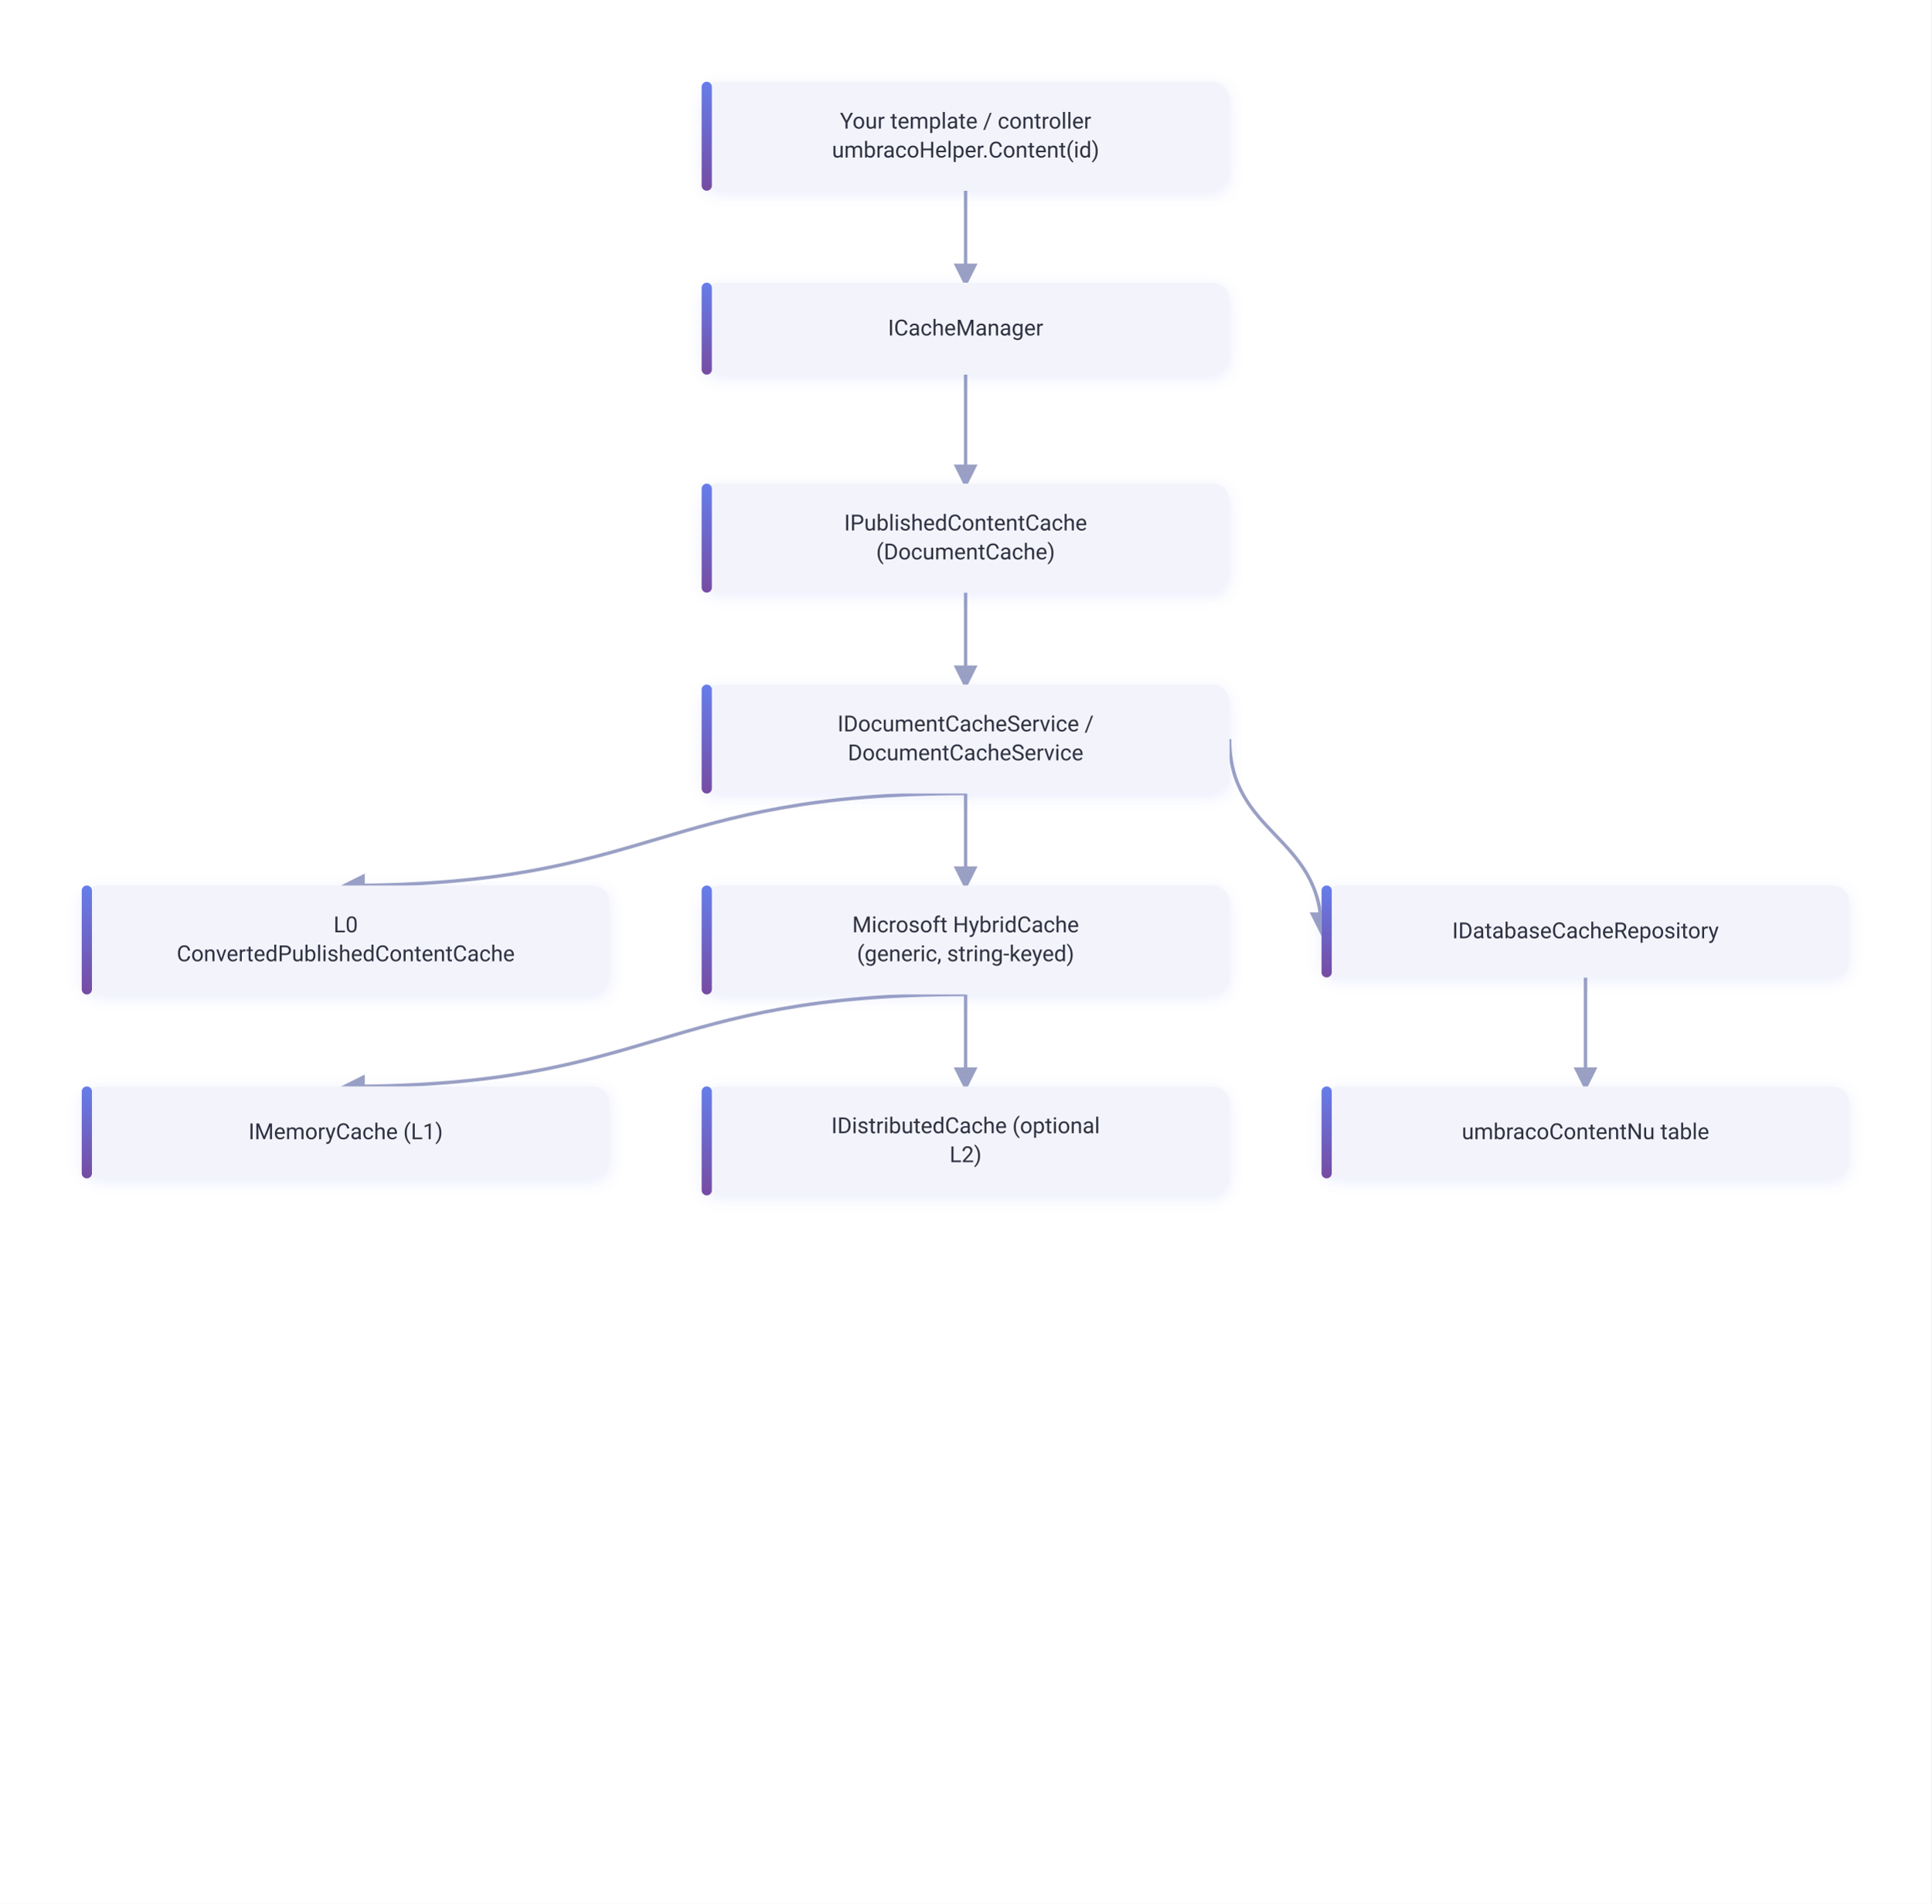
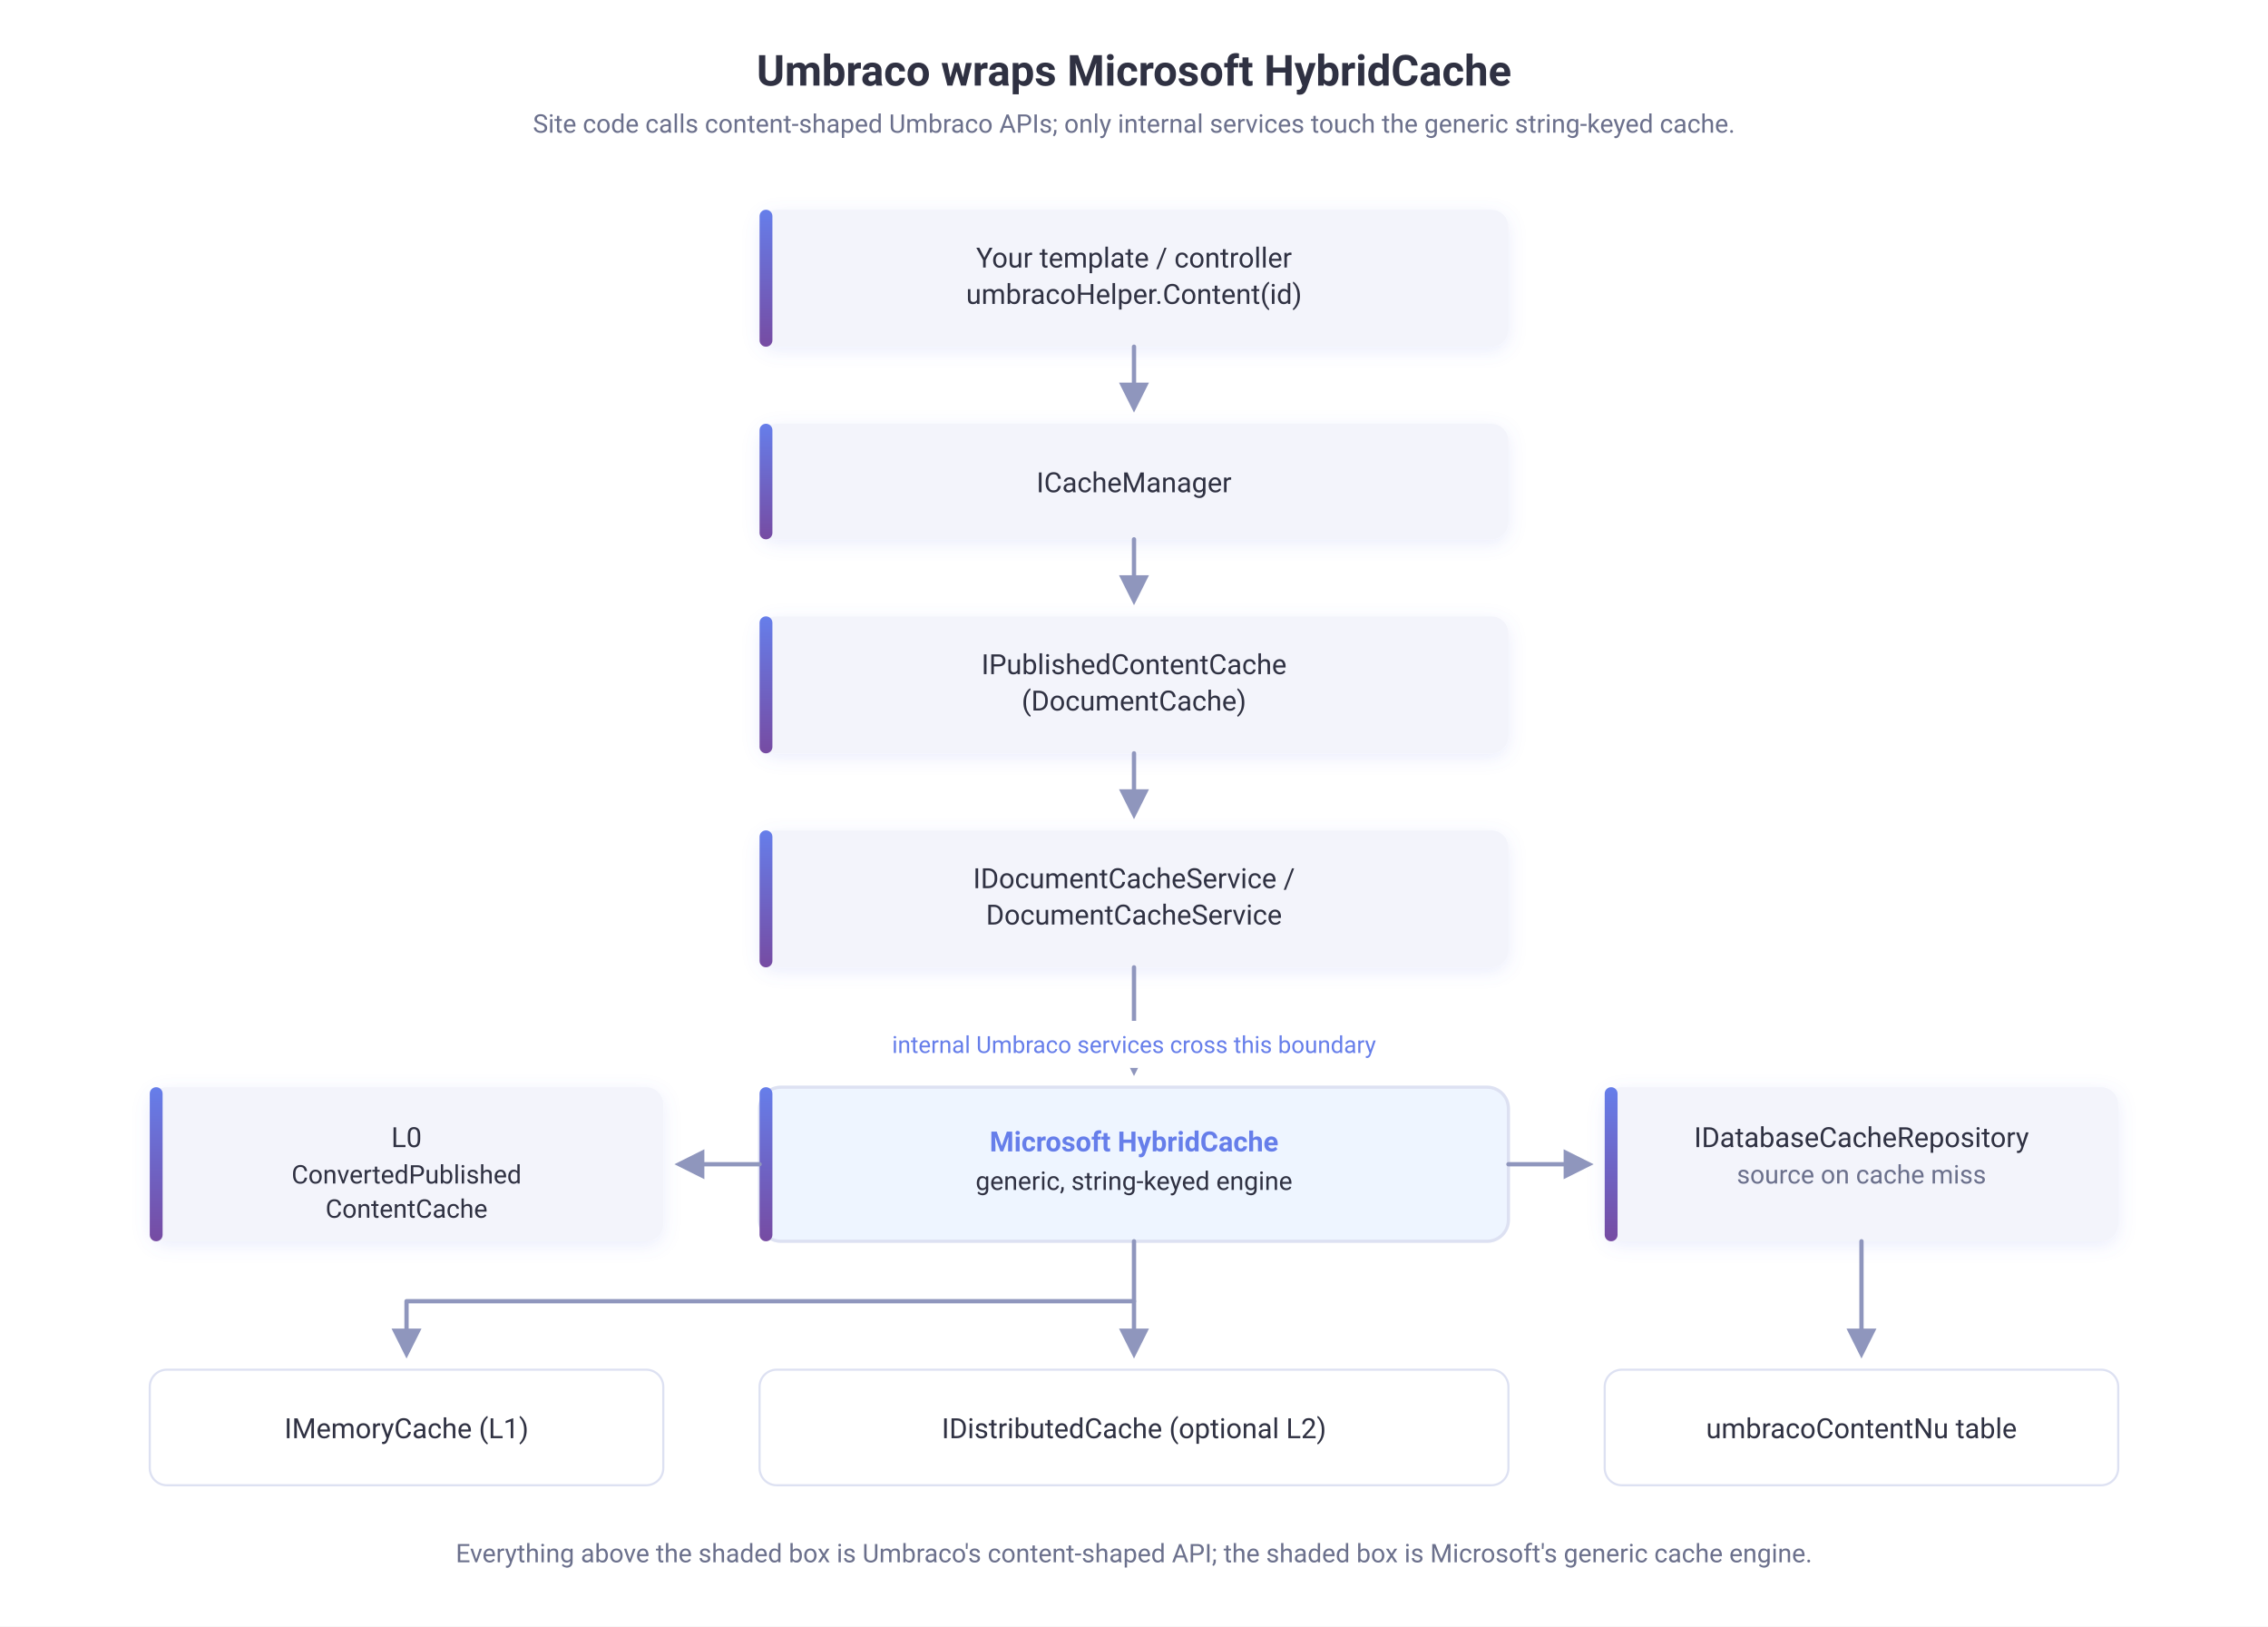
- <svg xmlns="http://www.w3.org/2000/svg" viewBox="0 0 1134 1118" font-family="-apple-system, BlinkMacSystemFont, 'Segoe UI', Roboto, sans-serif">
+ <svg xmlns="http://www.w3.org/2000/svg" viewBox="0 0 1060 760" font-family="-apple-system, BlinkMacSystemFont, 'Segoe UI', Roboto, sans-serif">
  <defs>
    <linearGradient id="lineGrad" x1="0" y1="0" x2="0" y2="1">
      <stop offset="0%" stop-color="#667eea" />
      <stop offset="100%" stop-color="#764ba2" />
    </linearGradient>
    <filter id="soft" x="-20%" y="-20%" width="140%" height="140%">
      <feDropShadow dx="0" dy="2" stdDeviation="4" flood-color="#667eea" flood-opacity="0.14" />
    </filter>
-     <marker id="arrow" viewBox="0 0 10 10" refX="8" refY="5" markerWidth="7" markerHeight="7" orient="auto-start-reverse">
-       <path d="M0,0 L10,5 L0,10 z" fill="#9aa0c4" />
+     <marker id="arrow" viewBox="0 0 10 10" refX="8" refY="5" markerWidth="7" markerHeight="7" orient="auto">
+       <path d="M0,0 L10,5 L0,10 z" fill="#8f96bd" />
    </marker>
  </defs>
-   <rect width="1134" height="1118" fill="white" />
-   <path d="M567,112 C567,139 567,139 567,166" stroke="#9aa0c4" stroke-width="2" fill="none" marker-end="url(#arrow)" />
-   <path d="M567,220 C567,252 567,252 567,284" stroke="#9aa0c4" stroke-width="2" fill="none" marker-end="url(#arrow)" />
-   <path d="M567,348 C567,375 567,375 567,402" stroke="#9aa0c4" stroke-width="2" fill="none" marker-end="url(#arrow)" />
-   <path d="M567,466 C385,466 385,520 203,520" stroke="#9aa0c4" stroke-width="2" fill="none" marker-end="url(#arrow)" />
-   <path d="M567,466 C567,493 567,493 567,520" stroke="#9aa0c4" stroke-width="2" fill="none" marker-end="url(#arrow)" />
-   <path d="M722,434 C722,490.5 776,490.5 776,547" stroke="#9aa0c4" stroke-width="2" fill="none" marker-end="url(#arrow)" />
-   <path d="M567,584 C385,584 385,638 203,638" stroke="#9aa0c4" stroke-width="2" fill="none" marker-end="url(#arrow)" />
-   <path d="M567,584 C567,611 567,611 567,638" stroke="#9aa0c4" stroke-width="2" fill="none" marker-end="url(#arrow)" />
-   <path d="M931,574 C931,606 931,606 931,638" stroke="#9aa0c4" stroke-width="2" fill="none" marker-end="url(#arrow)" />
-   <rect x="412" y="48" width="310" height="64" rx="10" fill="#f3f4fb" stroke="none" stroke-width="0" filter="url(#soft)" />
-   <rect x="412" y="48" width="6" height="64" rx="3" fill="url(#lineGrad)" />
-   <text x="567" y="75.5" text-anchor="middle" font-size="13" font-weight="400" fill="#2f3142">Your template / controller</text>
-   <text x="567" y="92.5" text-anchor="middle" font-size="13" font-weight="400" fill="#2f3142">umbracoHelper.Content(id)</text>
-   <rect x="412" y="166" width="310" height="54" rx="10" fill="#f3f4fb" stroke="none" stroke-width="0" filter="url(#soft)" />
-   <rect x="412" y="166" width="6" height="54" rx="3" fill="url(#lineGrad)" />
-   <text x="567" y="197" text-anchor="middle" font-size="13" font-weight="400" fill="#2f3142">ICacheManager</text>
-   <rect x="412" y="284" width="310" height="64" rx="10" fill="#f3f4fb" stroke="none" stroke-width="0" filter="url(#soft)" />
-   <rect x="412" y="284" width="6" height="64" rx="3" fill="url(#lineGrad)" />
-   <text x="567" y="311.5" text-anchor="middle" font-size="13" font-weight="400" fill="#2f3142">IPublishedContentCache</text>
-   <text x="567" y="328.5" text-anchor="middle" font-size="13" font-weight="400" fill="#2f3142">(DocumentCache)</text>
-   <rect x="412" y="402" width="310" height="64" rx="10" fill="#f3f4fb" stroke="none" stroke-width="0" filter="url(#soft)" />
-   <rect x="412" y="402" width="6" height="64" rx="3" fill="url(#lineGrad)" />
-   <text x="567" y="429.5" text-anchor="middle" font-size="13" font-weight="400" fill="#2f3142">IDocumentCacheService /</text>
-   <text x="567" y="446.5" text-anchor="middle" font-size="13" font-weight="400" fill="#2f3142">DocumentCacheService</text>
-   <rect x="48" y="520" width="310" height="64" rx="10" fill="#f3f4fb" stroke="none" stroke-width="0" filter="url(#soft)" />
-   <rect x="48" y="520" width="6" height="64" rx="3" fill="url(#lineGrad)" />
-   <text x="203" y="547.5" text-anchor="middle" font-size="13" font-weight="400" fill="#2f3142">L0</text>
-   <text x="203" y="564.5" text-anchor="middle" font-size="13" font-weight="400" fill="#2f3142">ConvertedPublishedContentCache</text>
-   <rect x="412" y="520" width="310" height="64" rx="10" fill="#f3f4fb" stroke="none" stroke-width="0" filter="url(#soft)" />
-   <rect x="412" y="520" width="6" height="64" rx="3" fill="url(#lineGrad)" />
-   <text x="567" y="547.5" text-anchor="middle" font-size="13" font-weight="400" fill="#2f3142">Microsoft HybridCache</text>
-   <text x="567" y="564.5" text-anchor="middle" font-size="13" font-weight="400" fill="#2f3142">(generic, string-keyed)</text>
-   <rect x="776" y="520" width="310" height="54" rx="10" fill="#f3f4fb" stroke="none" stroke-width="0" filter="url(#soft)" />
-   <rect x="776" y="520" width="6" height="54" rx="3" fill="url(#lineGrad)" />
-   <text x="931" y="551" text-anchor="middle" font-size="13" font-weight="400" fill="#2f3142">IDatabaseCacheRepository</text>
-   <rect x="48" y="638" width="310" height="54" rx="10" fill="#f3f4fb" stroke="none" stroke-width="0" filter="url(#soft)" />
-   <rect x="48" y="638" width="6" height="54" rx="3" fill="url(#lineGrad)" />
-   <text x="203" y="669" text-anchor="middle" font-size="13" font-weight="400" fill="#2f3142">IMemoryCache (L1)</text>
-   <rect x="412" y="638" width="310" height="64" rx="10" fill="#f3f4fb" stroke="none" stroke-width="0" filter="url(#soft)" />
-   <rect x="412" y="638" width="6" height="64" rx="3" fill="url(#lineGrad)" />
-   <text x="567" y="665.5" text-anchor="middle" font-size="13" font-weight="400" fill="#2f3142">IDistributedCache (optional</text>
-   <text x="567" y="682.5" text-anchor="middle" font-size="13" font-weight="400" fill="#2f3142">L2)</text>
-   <rect x="776" y="638" width="310" height="54" rx="10" fill="#f3f4fb" stroke="none" stroke-width="0" filter="url(#soft)" />
-   <rect x="776" y="638" width="6" height="54" rx="3" fill="url(#lineGrad)" />
-   <text x="931" y="669" text-anchor="middle" font-size="13" font-weight="400" fill="#2f3142">umbracoContentNu table</text>
+   <rect width="1060" height="760" fill="white" />
+   <text x="530" y="40" text-anchor="middle" font-size="20" font-weight="700" fill="#2f3142">Umbraco wraps Microsoft HybridCache</text>
+   <text x="530" y="62" text-anchor="middle" font-size="12" fill="#6b708c">Site code calls content-shaped Umbraco APIs; only internal services touch the generic string-keyed cache.</text>
+   <rect x="355" y="98" width="350" height="64" rx="8" fill="#f3f4fb" filter="url(#soft)" />
+   <rect x="355" y="98" width="6" height="64" rx="3" fill="url(#lineGrad)" />
+   <text x="530" y="125" text-anchor="middle" font-size="13" fill="#2f3142">Your template / controller</text>
+   <text x="530" y="142" text-anchor="middle" font-size="13" fill="#2f3142">umbracoHelper.Content(id)</text>
+   <rect x="355" y="198" width="350" height="54" rx="8" fill="#f3f4fb" filter="url(#soft)" />
+   <rect x="355" y="198" width="6" height="54" rx="3" fill="url(#lineGrad)" />
+   <text x="530" y="230" text-anchor="middle" font-size="13" fill="#2f3142">ICacheManager</text>
+   <rect x="355" y="288" width="350" height="64" rx="8" fill="#f3f4fb" filter="url(#soft)" />
+   <rect x="355" y="288" width="6" height="64" rx="3" fill="url(#lineGrad)" />
+   <text x="530" y="315" text-anchor="middle" font-size="13" fill="#2f3142">IPublishedContentCache</text>
+   <text x="530" y="332" text-anchor="middle" font-size="13" fill="#2f3142">(DocumentCache)</text>
+   <rect x="355" y="388" width="350" height="64" rx="8" fill="#f3f4fb" filter="url(#soft)" />
+   <rect x="355" y="388" width="6" height="64" rx="3" fill="url(#lineGrad)" />
+   <text x="530" y="415" text-anchor="middle" font-size="13" fill="#2f3142">IDocumentCacheService /</text>
+   <text x="530" y="432" text-anchor="middle" font-size="13" fill="#2f3142">DocumentCacheService</text>
+   <rect x="355" y="508" width="350" height="72" rx="10" fill="#eef5ff" stroke="#dde1f2" stroke-width="1.5" />
+   <rect x="355" y="508" width="6" height="72" rx="3" fill="url(#lineGrad)" />
+   <text x="530" y="538" text-anchor="middle" font-size="13" font-weight="700" fill="#667eea">Microsoft HybridCache</text>
+   <text x="530" y="556" text-anchor="middle" font-size="12" fill="#2f3142">generic, string-keyed engine</text>
+   <rect x="70" y="508" width="240" height="72" rx="8" fill="#f3f4fb" filter="url(#soft)" />
+   <rect x="70" y="508" width="6" height="72" rx="3" fill="url(#lineGrad)" />
+   <text x="190" y="536" text-anchor="middle" font-size="13" fill="#2f3142">L0</text>
+   <text x="190" y="553" text-anchor="middle" font-size="12" fill="#2f3142">ConvertedPublished</text>
+   <text x="190" y="569" text-anchor="middle" font-size="12" fill="#2f3142">ContentCache</text>
+   <rect x="750" y="508" width="240" height="72" rx="8" fill="#f3f4fb" filter="url(#soft)" />
+   <rect x="750" y="508" width="6" height="72" rx="3" fill="url(#lineGrad)" />
+   <text x="870" y="536" text-anchor="middle" font-size="13" fill="#2f3142">IDatabaseCacheRepository</text>
+   <text x="870" y="553" text-anchor="middle" font-size="12" fill="#6b708c">source on cache miss</text>
+   <rect x="70" y="640" width="240" height="54" rx="8" fill="white" stroke="#dde1f2" />
+   <text x="190" y="672" text-anchor="middle" font-size="13" fill="#2f3142">IMemoryCache (L1)</text>
+   <rect x="355" y="640" width="350" height="54" rx="8" fill="white" stroke="#dde1f2" />
+   <text x="530" y="672" text-anchor="middle" font-size="13" fill="#2f3142">IDistributedCache (optional L2)</text>
+   <rect x="750" y="640" width="240" height="54" rx="8" fill="white" stroke="#dde1f2" />
+   <text x="870" y="672" text-anchor="middle" font-size="13" fill="#2f3142">umbracoContentNu table</text>
+   <g stroke="#8f96bd" stroke-width="2" stroke-linecap="round" stroke-linejoin="round" fill="none" marker-end="url(#arrow)">
+     <path d="M530 162 V190" />
+     <path d="M530 252 V280" />
+     <path d="M530 352 V380" />
+     <path d="M530 452 V500" />
+     <path d="M355 544 H318" />
+     <path d="M705 544 H742" />
+     <path d="M530 580 V632" />
+     <path d="M530 608 H190 V632" />
+     <path d="M870 580 V632" />
+   </g>
+   <g font-size="11" fill="#667eea">
+     <rect x="416" y="477" width="228" height="22" rx="11" fill="white" />
+     <text x="530" y="492" text-anchor="middle">internal Umbraco services cross this boundary</text>
+   </g>
+   <text x="530" y="730" text-anchor="middle" font-size="12" fill="#6b708c">Everything above the shaded box is Umbraco's content-shaped API; the shaded box is Microsoft's generic cache engine.</text>
</svg>
